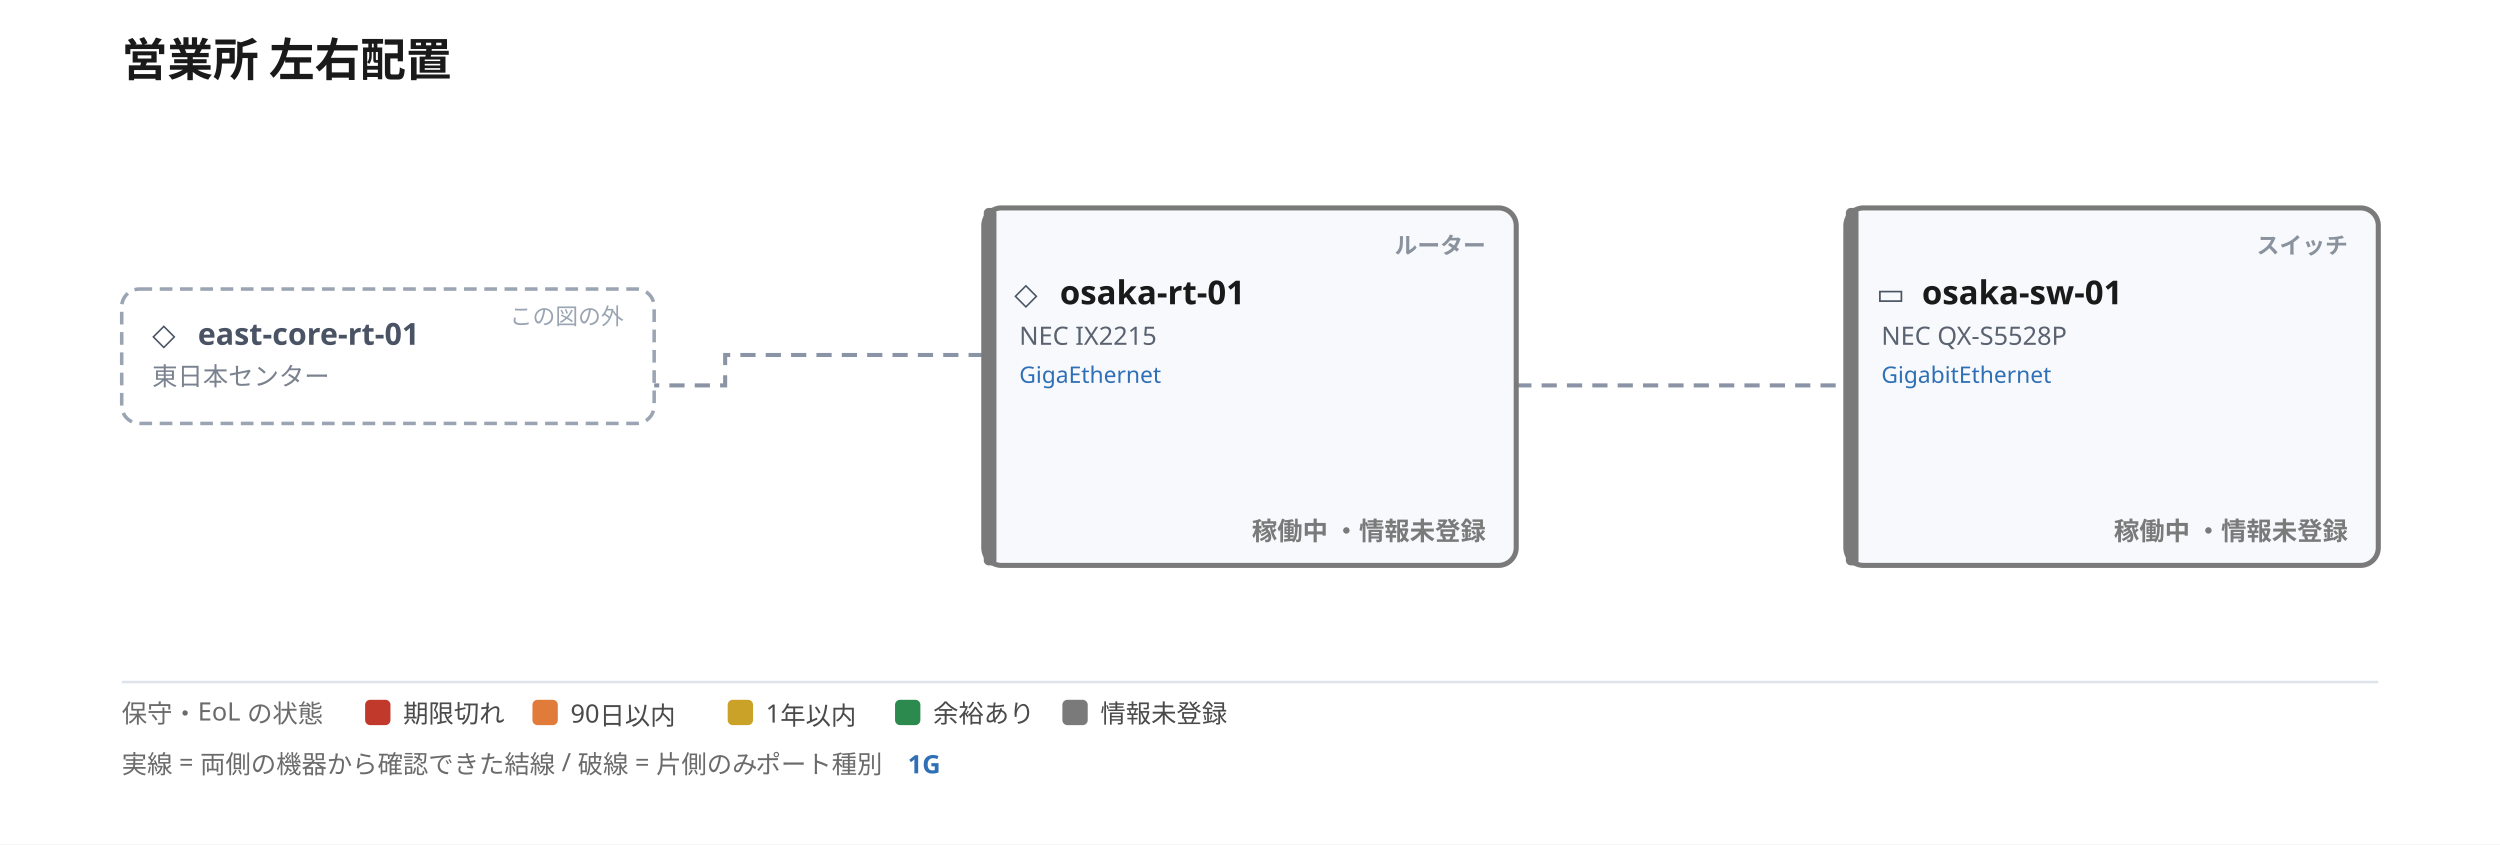
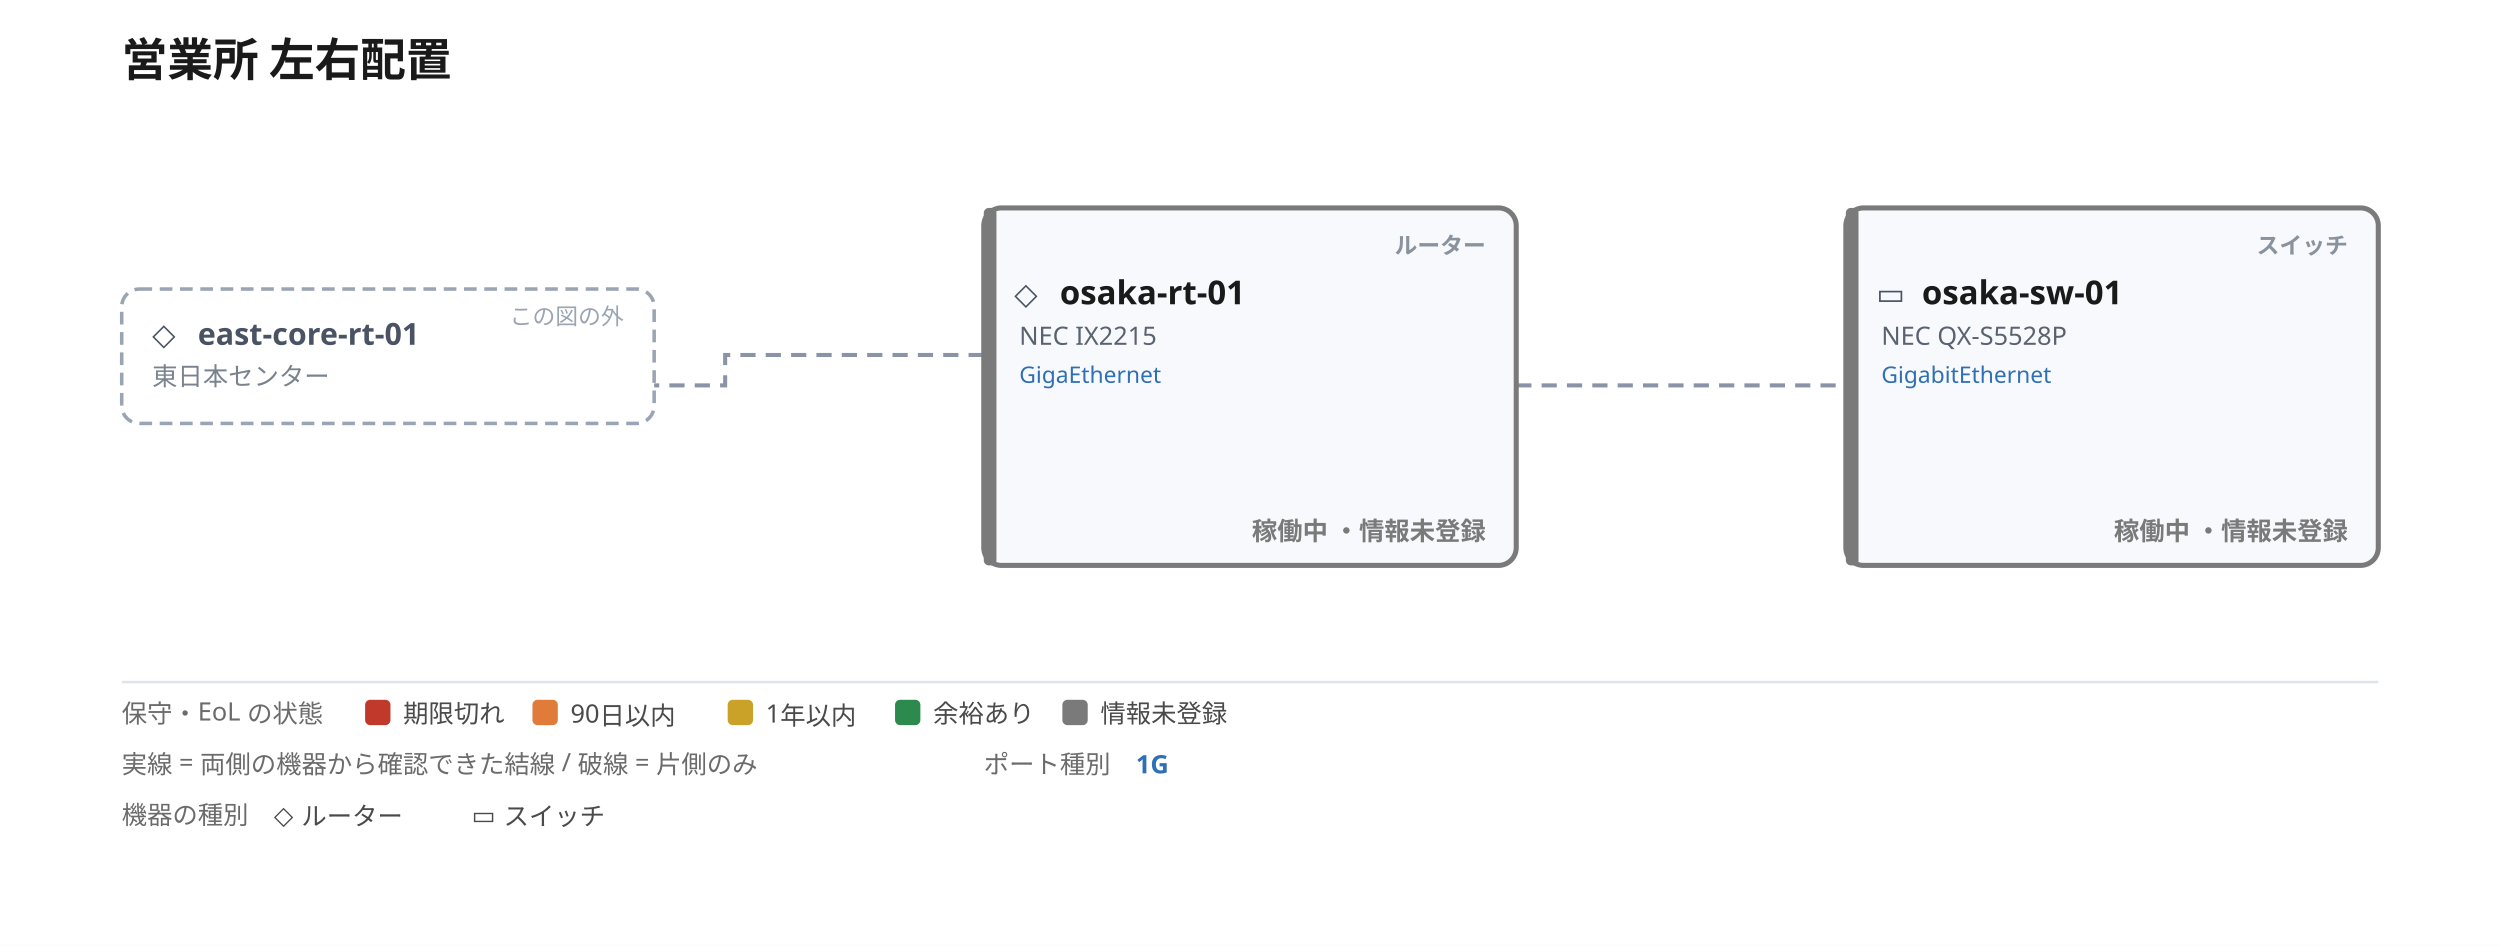
- <svg xmlns="http://www.w3.org/2000/svg" width="986" height="333" viewBox="0 0 986 333" font-family="'Yu Gothic', 'Hiragino Kaku Gothic ProN', Meiryo, 'Noto Sans JP', sans-serif">
+ <svg xmlns="http://www.w3.org/2000/svg" width="986" height="373" viewBox="0 0 986 373" font-family="'Yu Gothic', 'Hiragino Kaku Gothic ProN', Meiryo, 'Noto Sans JP', sans-serif">
  <rect width="100%" height="100%" fill="#ffffff" />
  <text x="48" y="30" font-size="18" font-weight="700" fill="#1a1a1a">営業所 左右配置</text>
  <polyline points="388,140 286,140 286,152 258,152" fill="none" stroke="#8a94a6" stroke-width="1.6" stroke-dasharray="6 4" />
  <text class="port-label" x="376.8" y="146.7" font-size="10" fill="#2f6fb5" text-anchor="end" paint-order="stroke" stroke="#ffffff" stroke-width="3" />
  <text class="port-label" x="265.3" y="172.5" font-size="10" fill="#2f6fb5" text-anchor="start" paint-order="stroke" stroke="#ffffff" stroke-width="3" />
  <polyline points="598,152 728,152" fill="none" stroke="#8a94a6" stroke-width="1.6" stroke-dasharray="6 4" />
  <text class="port-label" x="608.0" y="160.5" font-size="10" fill="#2f6fb5" text-anchor="start" paint-order="stroke" stroke="#ffffff" stroke-width="3" />
  <text class="port-label" x="718.0" y="160.5" font-size="10" fill="#2f6fb5" text-anchor="end" paint-order="stroke" stroke="#ffffff" stroke-width="3" />
  <g>
    <rect x="48" y="114" width="210" height="53" rx="7" fill="none" stroke="#9aa4b2" stroke-width="1.4" stroke-dasharray="5 3" />
    <text x="60" y="136" font-size="12" fill="#4a5364">◇</text>
    <text x="78" y="136" font-size="12" font-weight="700" fill="#4a5364">east-core-rt-01</text>
    <text x="60" y="152" font-size="10" fill="#7a828f">東日本センター</text>
    <text x="246" y="128" font-size="9" fill="#9aa4b2" text-anchor="end">この図の外</text>
  </g>
  <g>
    <rect x="388" y="82" width="210" height="141" rx="7" fill="#f7f9fc" stroke="#7a7a7a" stroke-width="2" />
    <rect x="388" y="82" width="5" height="141" rx="2" fill="#7a7a7a" />
    <text x="586" y="100" font-size="9" font-weight="700" fill="#8a929e" text-anchor="end">ルーター</text>
    <text x="400" y="120" font-size="12" fill="#4a5364">◇</text>
    <text x="418" y="120" font-size="13" font-weight="700" fill="#1a1a1a">osaka-rt-01</text>
    <text x="402" y="136" font-size="10" fill="#5a6270">NEC IX2215</text>
    <text x="402" y="151" font-size="9">
      <tspan fill="#2f6fb5">GigaEthernet</tspan>
    </text>
    <text x="586" y="213" font-size="10" font-weight="600" fill="#7a7a7a" text-anchor="end">稼働中 ・情報未登録</text>
  </g>
  <g>
    <rect x="728" y="82" width="210" height="141" rx="7" fill="#f7f9fc" stroke="#7a7a7a" stroke-width="2" />
    <rect x="728" y="82" width="5" height="141" rx="2" fill="#7a7a7a" />
    <text x="926" y="100" font-size="9" font-weight="700" fill="#8a929e" text-anchor="end">スイッチ</text>
    <text x="740" y="120" font-size="12" fill="#4a5364">▭</text>
    <text x="758" y="120" font-size="13" font-weight="700" fill="#1a1a1a">osaka-sw-01</text>
    <text x="742" y="136" font-size="10" fill="#5a6270">NEC QX-S5528P</text>
    <text x="742" y="151" font-size="9">
      <tspan fill="#2f6fb5">GigabitEthernet</tspan>
    </text>
    <text x="926" y="213" font-size="10" font-weight="600" fill="#7a7a7a" text-anchor="end">稼働中 ・情報未登録</text>
  </g>
  <line x1="48" y1="269" x2="938" y2="269" stroke="#dfe3ea" stroke-width="1" />
  <text x="48" y="285" font-size="10" fill="#6b6b6b">保守・EoL の状態</text>
  <rect x="144" y="276" width="10" height="10" rx="2" fill="#c0392b" />
  <text x="159" y="285" font-size="10" fill="#4a4a4a">期限切れ</text>
  <rect x="210" y="276" width="10" height="10" rx="2" fill="#e07b39" />
  <text x="225" y="285" font-size="10" fill="#4a4a4a">90日以内</text>
  <rect x="287" y="276" width="10" height="10" rx="2" fill="#c9a227" />
  <text x="302" y="285" font-size="10" fill="#4a4a4a">1年以内</text>
  <rect x="353" y="276" width="10" height="10" rx="2" fill="#2d8a4e" />
  <text x="368" y="285" font-size="10" fill="#4a4a4a">余裕あり</text>
  <rect x="419" y="276" width="10" height="10" rx="2" fill="#7a7a7a" />
  <text x="434" y="285" font-size="10" fill="#4a4a4a">情報未登録</text>
  <text x="48" y="305" font-size="10" fill="#6b6b6b">実線 = 両側の機器から確認できた結線 / 破線 = 片側のみ</text>
-   <text x="298" y="305" font-size="10" fill="#6b6b6b">ポート種別</text>
-   <text x="358" y="305" font-size="10" fill="#2f6fb5" font-weight="700">1G</text>
+   <text x="388" y="305" font-size="10" fill="#6b6b6b">ポート種別</text>
+   <text x="448" y="305" font-size="10" fill="#2f6fb5" font-weight="700">1G</text>
+   <text x="48" y="325" font-size="10" fill="#6b6b6b">機器の種別</text>
+   <text x="108" y="325" font-size="10" fill="#4a4a4a">◇ ルーター</text>
+   <text x="186" y="325" font-size="10" fill="#4a4a4a">▭ スイッチ</text>
</svg>
